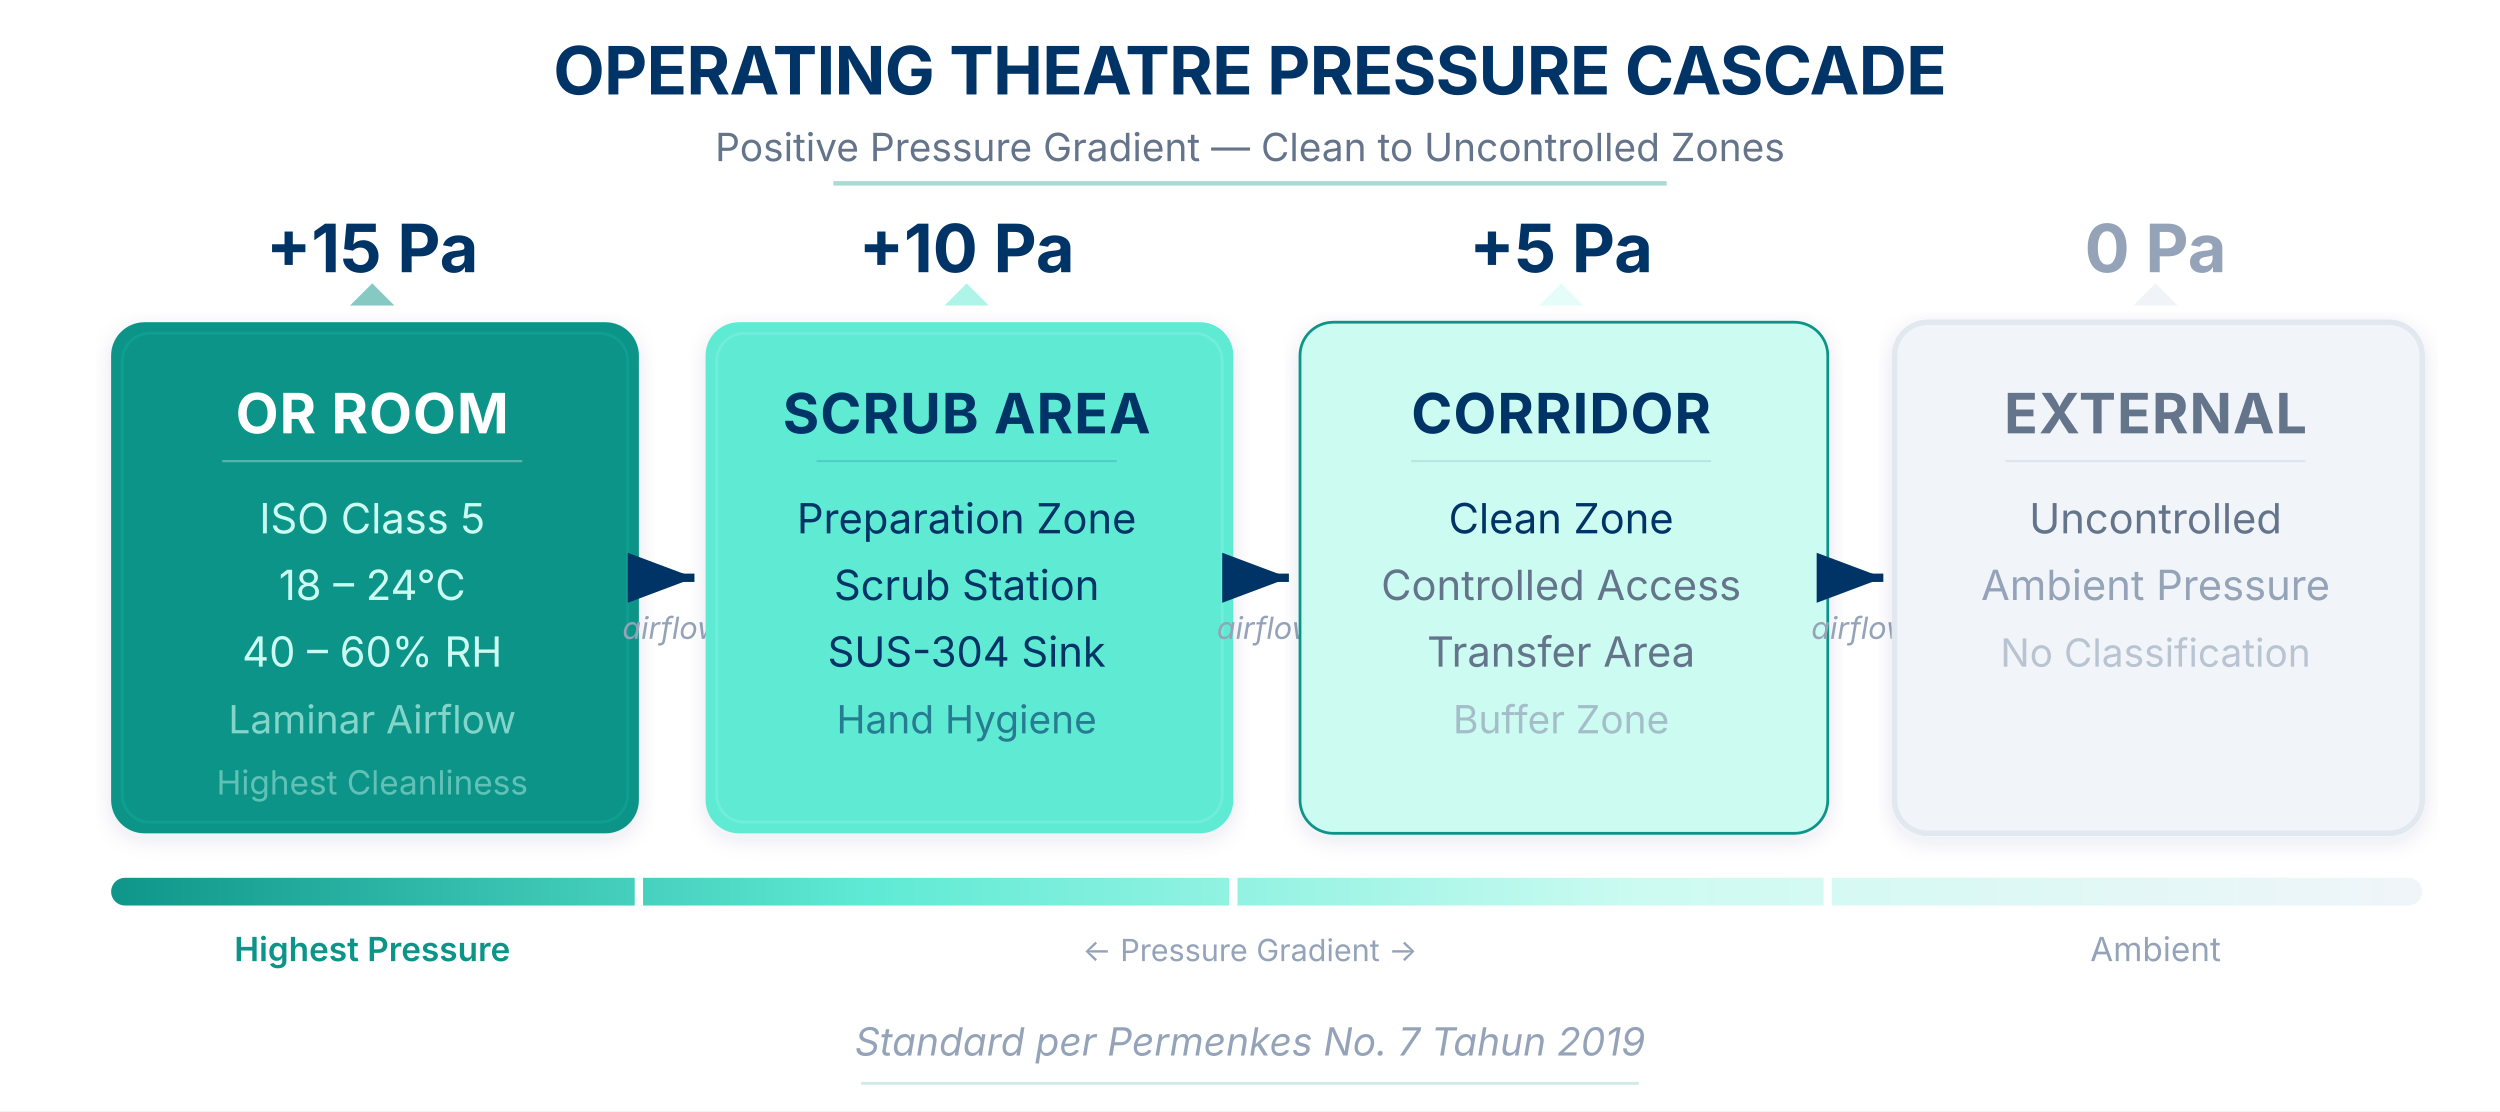
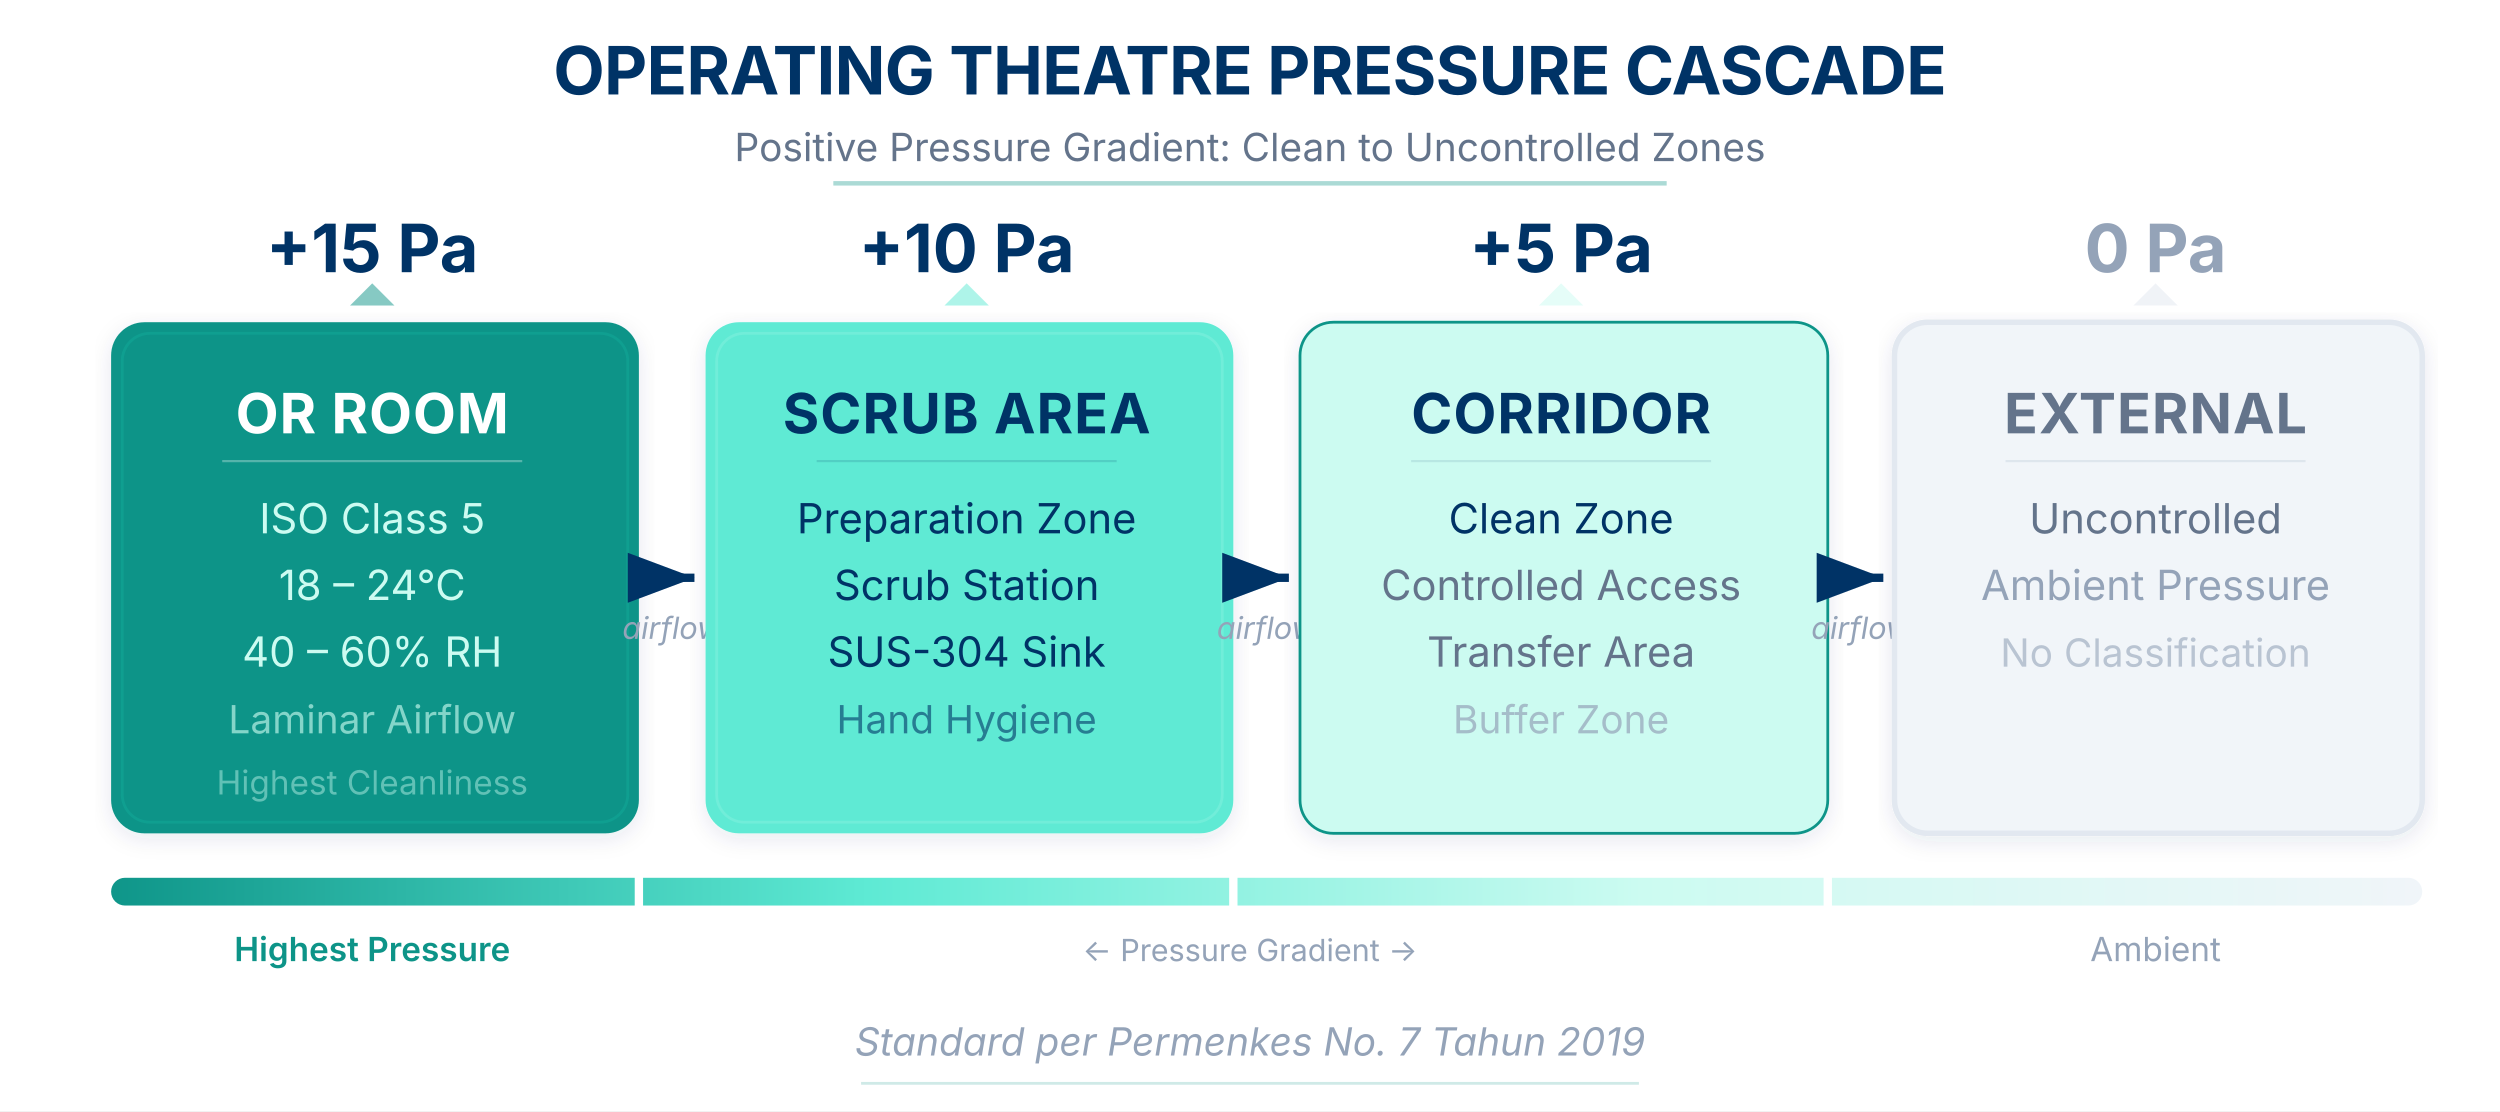
<svg xmlns="http://www.w3.org/2000/svg" viewBox="0 0 450 200" width="100%" height="auto" font-family="Inter, -apple-system, BlinkMacSystemFont, 'Segoe UI', sans-serif">
  <defs>
    <marker id="cascade-arrow" markerWidth="8" markerHeight="6" refX="8" refY="3" orient="auto">
      <polygon points="0 0, 8 3, 0 6" fill="#003366" />
    </marker>
    <filter id="zone-shadow" x="-3%" y="-3%" width="106%" height="110%">
      <feDropShadow dx="0" dy="1" stdDeviation="2" flood-color="#003366" flood-opacity="0.1" />
    </filter>
    <linearGradient id="pressure-bar" x1="0" y1="0" x2="1" y2="0">
      <stop offset="0%" stop-color="#0d9488" />
      <stop offset="33%" stop-color="#5eead4" />
      <stop offset="66%" stop-color="#ccfbf1" />
      <stop offset="100%" stop-color="#f1f5f9" />
    </linearGradient>
  </defs>
  <rect width="450" height="200" fill="#ffffff" />
  <text x="225" y="17" font-size="12" font-weight="700" fill="#003366" text-anchor="middle" letter-spacing="-0.01em">OPERATING THEATRE PRESSURE CASCADE</text>
-   <text x="225" y="29" font-size="7" fill="#64748b" text-anchor="middle">Positive Pressure Gradient — Clean to Uncontrolled Zones</text>
+   <text x="225" y="29" font-size="7" fill="#64748b" text-anchor="middle">Positive Pressure Gradient: Clean to Uncontrolled Zones</text>
  <line x1="150" y1="33" x2="300" y2="33" stroke="#0d9488" stroke-width="0.8" opacity="0.35" />
  <text x="67" y="49" font-size="12" font-weight="700" fill="#003366" text-anchor="middle">+15 Pa</text>
  <text x="174" y="49" font-size="12" font-weight="700" fill="#003366" text-anchor="middle">+10 Pa</text>
  <text x="281" y="49" font-size="12" font-weight="700" fill="#003366" text-anchor="middle">+5 Pa</text>
  <text x="388" y="49" font-size="12" font-weight="700" fill="#94a3b8" text-anchor="middle">0 Pa</text>
  <polygon points="67 51, 63 55, 71 55" fill="#0d9488" opacity="0.5" />
  <polygon points="174 51, 170 55, 178 55" fill="#5eead4" opacity="0.5" />
  <polygon points="281 51, 277 55, 285 55" fill="#ccfbf1" opacity="0.5" />
  <polygon points="388 51, 384 55, 392 55" fill="#e2e8f0" opacity="0.5" />
  <rect x="20" y="58" width="95" height="92" fill="#0d9488" rx="6" filter="url(#zone-shadow)" />
  <rect x="22" y="60" width="91" height="88" fill="none" stroke="#14b8a6" stroke-width="0.5" rx="5" opacity="0.3" />
  <text x="67" y="78" font-size="10" font-weight="700" fill="#ffffff" text-anchor="middle" letter-spacing="0.02em">OR ROOM</text>
  <line x1="40" y1="83" x2="94" y2="83" stroke="#ffffff" stroke-width="0.4" opacity="0.3" />
  <text x="67" y="96" font-size="7.5" fill="#ccfbf1" text-anchor="middle">ISO Class 5</text>
  <text x="67" y="108" font-size="7.5" fill="#ccfbf1" text-anchor="middle">18 – 24°C</text>
  <text x="67" y="120" font-size="7.5" fill="#ccfbf1" text-anchor="middle">40 – 60% RH</text>
  <text x="67" y="132" font-size="7" fill="#99e0d5" text-anchor="middle" opacity="0.85">Laminar Airflow</text>
  <text x="67" y="143" font-size="6" fill="#99e0d5" text-anchor="middle" opacity="0.6">Highest Cleanliness</text>
  <line x1="117" y1="104" x2="125" y2="104" stroke="#003366" stroke-width="1.5" marker-end="url(#cascade-arrow)" />
  <text x="121" y="115" font-size="5.5" fill="#94a3b8" text-anchor="middle" font-style="italic">airflow</text>
  <rect x="127" y="58" width="95" height="92" fill="#5eead4" rx="6" filter="url(#zone-shadow)" />
  <rect x="129" y="60" width="91" height="88" fill="none" stroke="#99f6e4" stroke-width="0.5" rx="5" opacity="0.3" />
  <text x="174" y="78" font-size="10" font-weight="700" fill="#003366" text-anchor="middle" letter-spacing="0.02em">SCRUB AREA</text>
  <line x1="147" y1="83" x2="201" y2="83" stroke="#003366" stroke-width="0.4" opacity="0.15" />
  <text x="174" y="96" font-size="7.5" fill="#003366" text-anchor="middle">Preparation Zone</text>
  <text x="174" y="108" font-size="7.5" fill="#003366" text-anchor="middle">Scrub Station</text>
  <text x="174" y="120" font-size="7.5" fill="#003366" text-anchor="middle">SUS-304 Sink</text>
  <text x="174" y="132" font-size="7" fill="#003366" text-anchor="middle" opacity="0.6">Hand Hygiene</text>
  <line x1="224" y1="104" x2="232" y2="104" stroke="#003366" stroke-width="1.5" marker-end="url(#cascade-arrow)" />
  <text x="228" y="115" font-size="5.5" fill="#94a3b8" text-anchor="middle" font-style="italic">airflow</text>
  <rect x="234" y="58" width="95" height="92" fill="#ccfbf1" stroke="#0d9488" stroke-width="0.5" rx="6" filter="url(#zone-shadow)" />
  <text x="281" y="78" font-size="10" font-weight="700" fill="#003366" text-anchor="middle" letter-spacing="0.02em">CORRIDOR</text>
  <line x1="254" y1="83" x2="308" y2="83" stroke="#003366" stroke-width="0.4" opacity="0.1" />
  <text x="281" y="96" font-size="7.5" fill="#003366" text-anchor="middle">Clean Zone</text>
  <text x="281" y="108" font-size="7.5" fill="#64748b" text-anchor="middle">Controlled Access</text>
  <text x="281" y="120" font-size="7.5" fill="#64748b" text-anchor="middle">Transfer Area</text>
  <text x="281" y="132" font-size="7" fill="#94a3b8" text-anchor="middle" opacity="0.7">Buffer Zone</text>
  <line x1="331" y1="104" x2="339" y2="104" stroke="#003366" stroke-width="1.5" marker-end="url(#cascade-arrow)" />
  <text x="335" y="115" font-size="5.5" fill="#94a3b8" text-anchor="middle" font-style="italic">airflow</text>
  <rect x="341" y="58" width="95" height="92" fill="#f1f5f9" stroke="#e2e8f0" stroke-width="1" rx="6" filter="url(#zone-shadow)" />
  <text x="388" y="78" font-size="10" font-weight="700" fill="#64748b" text-anchor="middle" letter-spacing="0.02em">EXTERNAL</text>
  <line x1="361" y1="83" x2="415" y2="83" stroke="#003366" stroke-width="0.4" opacity="0.08" />
  <text x="388" y="96" font-size="7.5" fill="#64748b" text-anchor="middle">Uncontrolled</text>
  <text x="388" y="108" font-size="7.5" fill="#94a3b8" text-anchor="middle">Ambient Pressure</text>
  <text x="388" y="120" font-size="7" fill="#94a3b8" text-anchor="middle" opacity="0.6">No Classification</text>
  <rect x="20" y="158" width="416" height="5" rx="2.5" fill="url(#pressure-bar)" />
  <line x1="115" y1="157" x2="115" y2="164" stroke="#ffffff" stroke-width="1.5" />
  <line x1="222" y1="157" x2="222" y2="164" stroke="#ffffff" stroke-width="1.5" />
  <line x1="329" y1="157" x2="329" y2="164" stroke="#ffffff" stroke-width="1.5" />
  <text x="67" y="173" font-size="6" font-weight="600" fill="#0d9488" text-anchor="middle">Highest Pressure</text>
  <text x="225" y="173" font-size="5.5" fill="#94a3b8" text-anchor="middle">←  Pressure Gradient  →</text>
  <text x="388" y="173" font-size="6" fill="#94a3b8" text-anchor="middle">Ambient</text>
  <text x="225" y="190" font-size="7" fill="#94a3b8" text-anchor="middle" font-style="italic">Standard per Permenkes No. 7 Tahun 2019</text>
  <line x1="155" y1="195" x2="295" y2="195" stroke="#0d9488" stroke-width="0.5" opacity="0.2" />
</svg>
